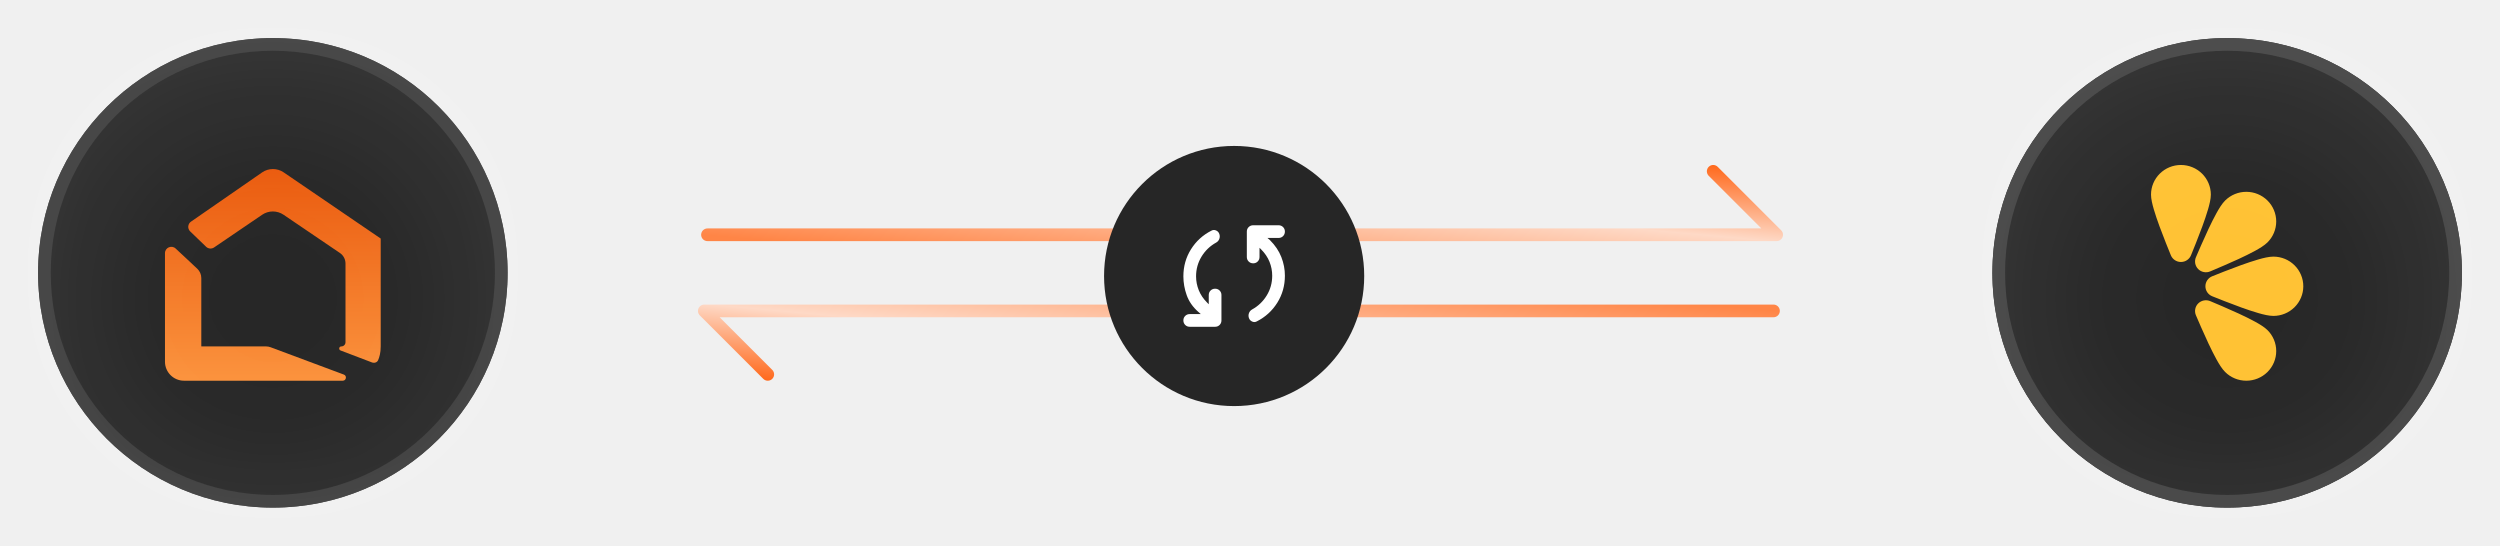
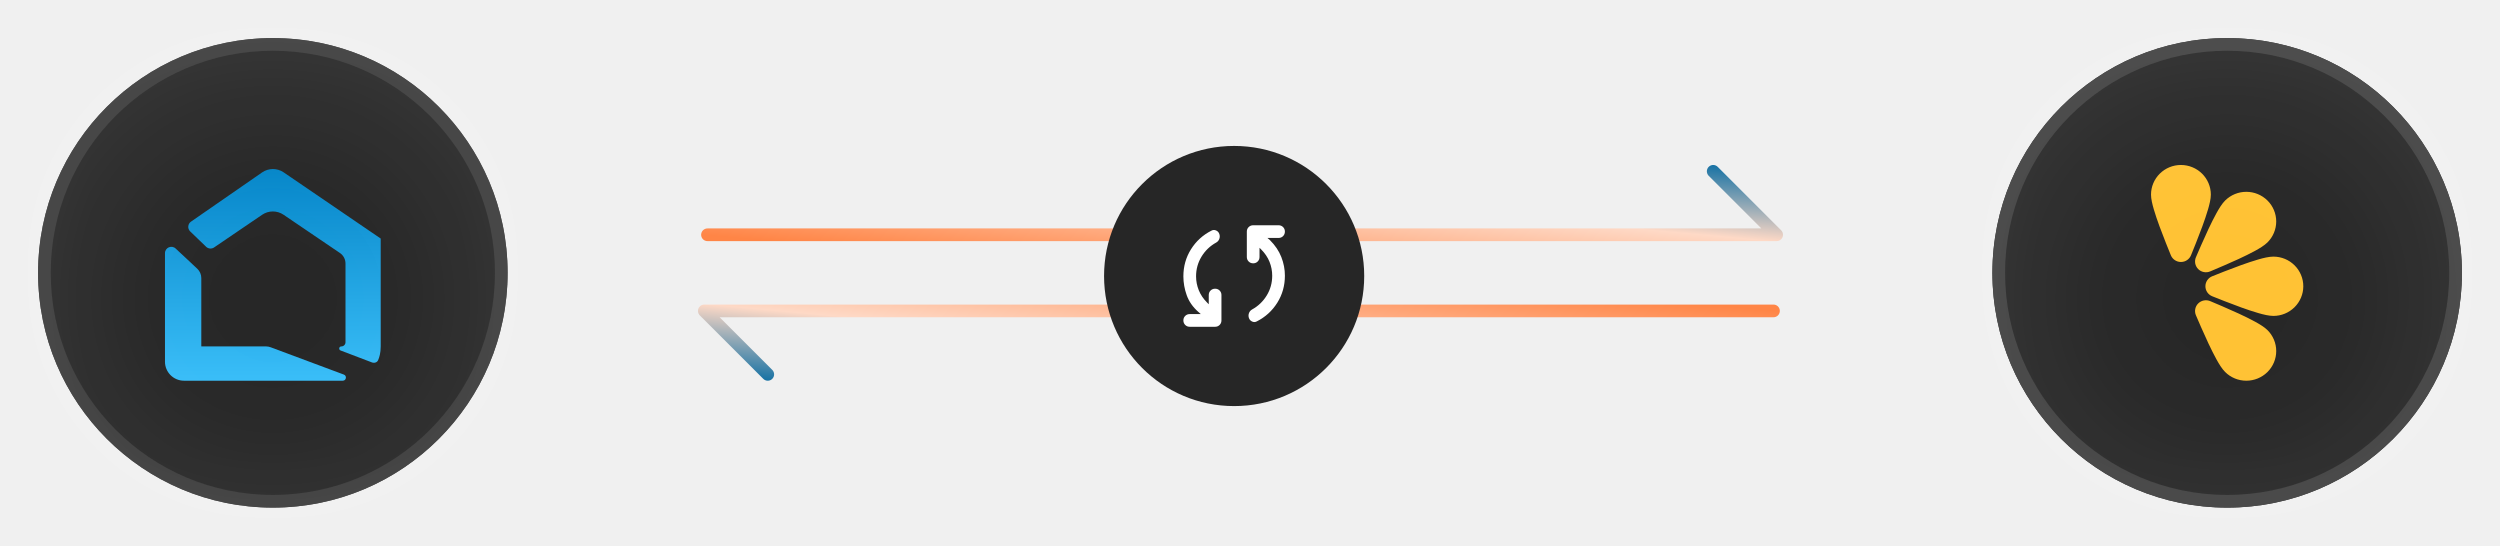
<svg xmlns="http://www.w3.org/2000/svg" width="394" height="86" viewBox="0 0 394 86" fill="none">
  <g filter="url(#filter0_di_701_168)">
    <path d="M314 43C314 22.566 330.565 6 351 6V6C371.435 6 388 22.566 388 43V43C388 63.434 371.435 80 351 80V80C330.565 80 314 63.434 314 43V43Z" fill="#262626" />
    <path d="M351 79C331.118 79 315 62.882 315 43C315 23.118 331.118 7 351 7C370.882 7 387 23.118 387 43C387 62.882 370.882 79 351 79Z" stroke="#404040" stroke-width="2" />
    <path fill-rule="evenodd" clip-rule="evenodd" d="M343.714 26C342.464 26 341.265 26.492 340.381 27.369C339.497 28.245 339 29.433 339 30.673C339 31.352 339.214 32.222 339.441 32.992C339.682 33.824 340.006 34.769 340.346 35.692C341.023 37.537 341.786 39.389 342.123 40.223C342.251 40.538 342.471 40.808 342.754 40.998C343.038 41.188 343.372 41.289 343.714 41.289C344.057 41.289 344.391 41.188 344.674 40.998C344.958 40.808 345.178 40.538 345.305 40.223C345.643 39.391 346.406 37.537 347.083 35.692C347.414 34.802 347.716 33.901 347.988 32.992C348.214 32.222 348.429 31.352 348.429 30.673C348.429 29.433 347.932 28.245 347.048 27.369C346.164 26.492 344.965 26 343.714 26ZM357.351 31.599C356.467 30.722 355.268 30.23 354.018 30.23C352.768 30.23 351.569 30.722 350.685 31.599C350.199 32.079 349.731 32.844 349.341 33.547C348.919 34.305 348.475 35.202 348.055 36.091C347.218 37.868 346.437 39.715 346.078 40.541C345.943 40.853 345.906 41.198 345.971 41.532C346.036 41.865 346.2 42.172 346.442 42.412C346.684 42.652 346.993 42.814 347.33 42.879C347.666 42.943 348.014 42.906 348.329 42.772C349.833 42.133 351.338 41.498 352.821 40.813C353.715 40.397 354.621 39.956 355.385 39.539C356.095 39.151 356.866 38.687 357.351 38.206C358.235 37.33 358.732 36.142 358.732 34.903C358.732 33.663 358.235 32.475 357.351 31.599ZM358.286 40.443C359.536 40.443 360.735 40.935 361.619 41.811C362.503 42.687 363 43.876 363 45.115C363 46.354 362.503 47.543 361.619 48.419C360.735 49.295 359.536 49.788 358.286 49.788C357.6 49.788 356.722 49.575 355.946 49.351C355.028 49.081 354.12 48.782 353.222 48.454C351.362 47.784 349.491 47.027 348.65 46.692C348.332 46.566 348.059 46.348 347.867 46.067C347.675 45.786 347.572 45.454 347.572 45.114C347.572 44.775 347.675 44.443 347.867 44.162C348.059 43.88 348.332 43.663 348.65 43.537C349.49 43.203 351.36 42.447 353.222 41.776C354.12 41.448 355.028 41.149 355.946 40.879C356.722 40.655 357.6 40.443 358.286 40.443ZM357.351 58.632C357.789 58.198 358.137 57.682 358.374 57.115C358.611 56.548 358.733 55.941 358.733 55.327C358.733 54.713 358.611 54.105 358.374 53.538C358.137 52.971 357.789 52.456 357.351 52.022C356.866 51.543 356.095 51.079 355.385 50.691C354.544 50.24 353.688 49.815 352.819 49.417C351.024 48.586 349.162 47.812 348.329 47.458C348.014 47.324 347.666 47.287 347.33 47.352C346.993 47.416 346.684 47.578 346.442 47.819C346.2 48.059 346.036 48.365 345.971 48.699C345.906 49.032 345.943 49.377 346.078 49.689C346.435 50.515 347.218 52.36 348.055 54.139C348.475 55.028 348.919 55.923 349.341 56.683C349.731 57.386 350.199 58.151 350.685 58.632C351.569 59.508 352.768 60 354.018 60C355.268 60 356.467 59.508 357.351 58.632Z" fill="#FFC233" />
  </g>
  <g filter="url(#filter1_di_701_168)">
    <rect x="6" y="6" width="74" height="74" rx="37" fill="#262626" />
    <rect x="7" y="7" width="72" height="72" rx="36" stroke="#404040" stroke-opacity="0.8" stroke-width="2" />
    <path d="M30.1 34.931C29.581 35.29 29.521 36.035 29.976 36.473L32.484 38.89C32.825 39.218 33.349 39.263 33.74 38.997L41.315 33.845C42.332 33.153 43.669 33.152 44.686 33.843L53.573 39.872C54.122 40.244 54.45 40.864 54.45 41.527V53.936C54.45 54.301 54.155 54.596 53.79 54.596C53.424 54.596 53.331 55.104 53.673 55.234L58.6 57.11C58.986 57.257 59.42 57.143 59.589 56.766C59.788 56.319 60 55.606 60 54.596V37.596L44.703 27.162C43.677 26.462 42.326 26.467 41.305 27.174L30.1 34.931Z" fill="url(#paint0_linear_701_168)" />
    <path d="M26 39.898C26 39.024 27.044 38.571 27.683 39.168L31.09 42.351C31.495 42.729 31.725 43.258 31.725 43.812V54.596H41.938C42.177 54.596 42.413 54.639 42.637 54.722L54.191 59.032C54.712 59.226 54.573 60 54.016 60H29C27.343 60 26 58.657 26 57V39.898Z" fill="url(#paint1_linear_701_168)" />
  </g>
  <path d="M111.5 37H280L270 27" stroke="url(#paint2_linear_701_168)" stroke-width="2" stroke-linecap="round" stroke-linejoin="round" />
  <path d="M279.5 49L111 49L121 59" stroke="url(#paint3_linear_701_168)" stroke-width="2" stroke-linecap="round" stroke-linejoin="round" />
  <rect x="174" y="23" width="41" height="41" rx="20.5" fill="#262626" />
  <path d="M188.5 43.55C188.5 44.3 188.642 45.029 188.925 45.738C189.208 46.447 189.65 47.101 190.25 47.7L190.5 47.95V46.5C190.5 46.217 190.596 45.979 190.788 45.788C190.98 45.597 191.217 45.501 191.5 45.5C191.783 45.499 192.02 45.595 192.213 45.788C192.406 45.981 192.501 46.218 192.5 46.5V50.5C192.5 50.783 192.404 51.021 192.212 51.213C192.02 51.405 191.783 51.501 191.5 51.5H187.5C187.217 51.5 186.979 51.404 186.788 51.212C186.597 51.02 186.501 50.783 186.5 50.5C186.499 50.217 186.595 49.98 186.788 49.788C186.981 49.596 187.218 49.5 187.5 49.5H189.25L188.85 49.15C187.983 48.383 187.375 47.508 187.025 46.525C186.675 45.542 186.5 44.55 186.5 43.55C186.5 41.983 186.9 40.562 187.7 39.287C188.5 38.012 189.575 37.033 190.925 36.35C191.158 36.217 191.404 36.208 191.663 36.325C191.922 36.442 192.092 36.633 192.175 36.9C192.258 37.15 192.254 37.4 192.163 37.65C192.072 37.9 191.909 38.092 191.675 38.225C190.708 38.758 189.938 39.496 189.363 40.438C188.788 41.38 188.501 42.417 188.5 43.55ZM200.5 43.45C200.5 42.7 200.358 41.971 200.075 41.263C199.792 40.555 199.35 39.901 198.75 39.3L198.5 39.05V40.5C198.5 40.783 198.404 41.021 198.212 41.213C198.02 41.405 197.783 41.501 197.5 41.5C197.217 41.499 196.98 41.403 196.788 41.212C196.596 41.021 196.5 40.783 196.5 40.5V36.5C196.5 36.217 196.596 35.979 196.788 35.788C196.98 35.597 197.217 35.501 197.5 35.5H201.5C201.783 35.5 202.021 35.596 202.213 35.788C202.405 35.98 202.501 36.217 202.5 36.5C202.499 36.783 202.403 37.02 202.212 37.213C202.021 37.406 201.783 37.501 201.5 37.5H199.75L200.15 37.85C200.967 38.667 201.563 39.554 201.938 40.513C202.313 41.472 202.501 42.451 202.5 43.45C202.5 45.017 202.1 46.438 201.3 47.713C200.5 48.988 199.425 49.967 198.075 50.65C197.842 50.783 197.596 50.792 197.338 50.675C197.08 50.558 196.909 50.367 196.825 50.1C196.742 49.85 196.746 49.6 196.838 49.35C196.93 49.1 197.092 48.908 197.325 48.775C198.292 48.242 199.063 47.504 199.638 46.563C200.213 45.622 200.501 44.584 200.5 43.45Z" fill="white" />
  <defs>
    <filter id="filter0_di_701_168" x="308" y="0" width="86" height="86" filterUnits="userSpaceOnUse" color-interpolation-filters="sRGB">
      <feFlood flood-opacity="0" result="BackgroundImageFix" />
      <feColorMatrix in="SourceAlpha" type="matrix" values="0 0 0 0 0 0 0 0 0 0 0 0 0 0 0 0 0 0 127 0" result="hardAlpha" />
      <feMorphology radius="6" operator="dilate" in="SourceAlpha" result="effect1_dropShadow_701_168" />
      <feOffset />
      <feComposite in2="hardAlpha" operator="out" />
      <feColorMatrix type="matrix" values="0 0 0 0 1 0 0 0 0 1 0 0 0 0 1 0 0 0 0.05 0" />
      <feBlend mode="normal" in2="BackgroundImageFix" result="effect1_dropShadow_701_168" />
      <feBlend mode="normal" in="SourceGraphic" in2="effect1_dropShadow_701_168" result="shape" />
      <feColorMatrix in="SourceAlpha" type="matrix" values="0 0 0 0 0 0 0 0 0 0 0 0 0 0 0 0 0 0 127 0" result="hardAlpha" />
      <feOffset dy="4" />
      <feGaussianBlur stdDeviation="15" />
      <feComposite in2="hardAlpha" operator="arithmetic" k2="-1" k3="1" />
      <feColorMatrix type="matrix" values="0 0 0 0 1 0 0 0 0 1 0 0 0 0 1 0 0 0 0.1 0" />
      <feBlend mode="normal" in2="shape" result="effect2_innerShadow_701_168" />
    </filter>
    <filter id="filter1_di_701_168" x="0" y="0" width="86" height="86" filterUnits="userSpaceOnUse" color-interpolation-filters="sRGB">
      <feFlood flood-opacity="0" result="BackgroundImageFix" />
      <feColorMatrix in="SourceAlpha" type="matrix" values="0 0 0 0 0 0 0 0 0 0 0 0 0 0 0 0 0 0 127 0" result="hardAlpha" />
      <feMorphology radius="6" operator="dilate" in="SourceAlpha" result="effect1_dropShadow_701_168" />
      <feOffset />
      <feComposite in2="hardAlpha" operator="out" />
      <feColorMatrix type="matrix" values="0 0 0 0 1 0 0 0 0 1 0 0 0 0 1 0 0 0 0.05 0" />
      <feBlend mode="normal" in2="BackgroundImageFix" result="effect1_dropShadow_701_168" />
      <feBlend mode="normal" in="SourceGraphic" in2="effect1_dropShadow_701_168" result="shape" />
      <feColorMatrix in="SourceAlpha" type="matrix" values="0 0 0 0 0 0 0 0 0 0 0 0 0 0 0 0 0 0 127 0" result="hardAlpha" />
      <feOffset dy="4" />
      <feGaussianBlur stdDeviation="15" />
      <feComposite in2="hardAlpha" operator="arithmetic" k2="-1" k3="1" />
      <feColorMatrix type="matrix" values="0 0 0 0 1 0 0 0 0 1 0 0 0 0 1 0 0 0 0.1 0" />
      <feBlend mode="normal" in2="shape" result="effect2_innerShadow_701_168" />
    </filter>
    <linearGradient id="paint0_linear_701_168" x1="43" y1="26" x2="43" y2="60" gradientUnits="userSpaceOnUse">
-       <stop stop-color="#EA580B" />
-       <stop offset="1" stop-color="#FB923C" />
+       <stop stop-color="#0284C7" />
+       <stop offset="1" stop-color="#38BDF8" />
    </linearGradient>
    <linearGradient id="paint1_linear_701_168" x1="43" y1="26" x2="43" y2="60" gradientUnits="userSpaceOnUse">
-       <stop stop-color="#EA580B" />
-       <stop offset="1" stop-color="#FB923C" />
+       <stop stop-color="#0284C7" />
+       <stop offset="1" stop-color="#38BDF8" />
    </linearGradient>
    <linearGradient id="paint2_linear_701_168" x1="280" y1="25.959" x2="277.604" y2="52.216" gradientUnits="userSpaceOnUse">
-       <stop stop-color="#FF5F0D" />
+       <stop stop-color="#0369A1" />
      <stop offset="0.458" stop-color="#FED9C6" />
      <stop offset="1" stop-color="#FF8546" />
    </linearGradient>
    <linearGradient id="paint3_linear_701_168" x1="111" y1="60.04" x2="113.396" y2="33.784" gradientUnits="userSpaceOnUse">
-       <stop stop-color="#FF5F0D" />
+       <stop stop-color="#0369A1" />
      <stop offset="0.458" stop-color="#FED9C6" />
      <stop offset="1" stop-color="#FF8546" />
    </linearGradient>
  </defs>
</svg>
